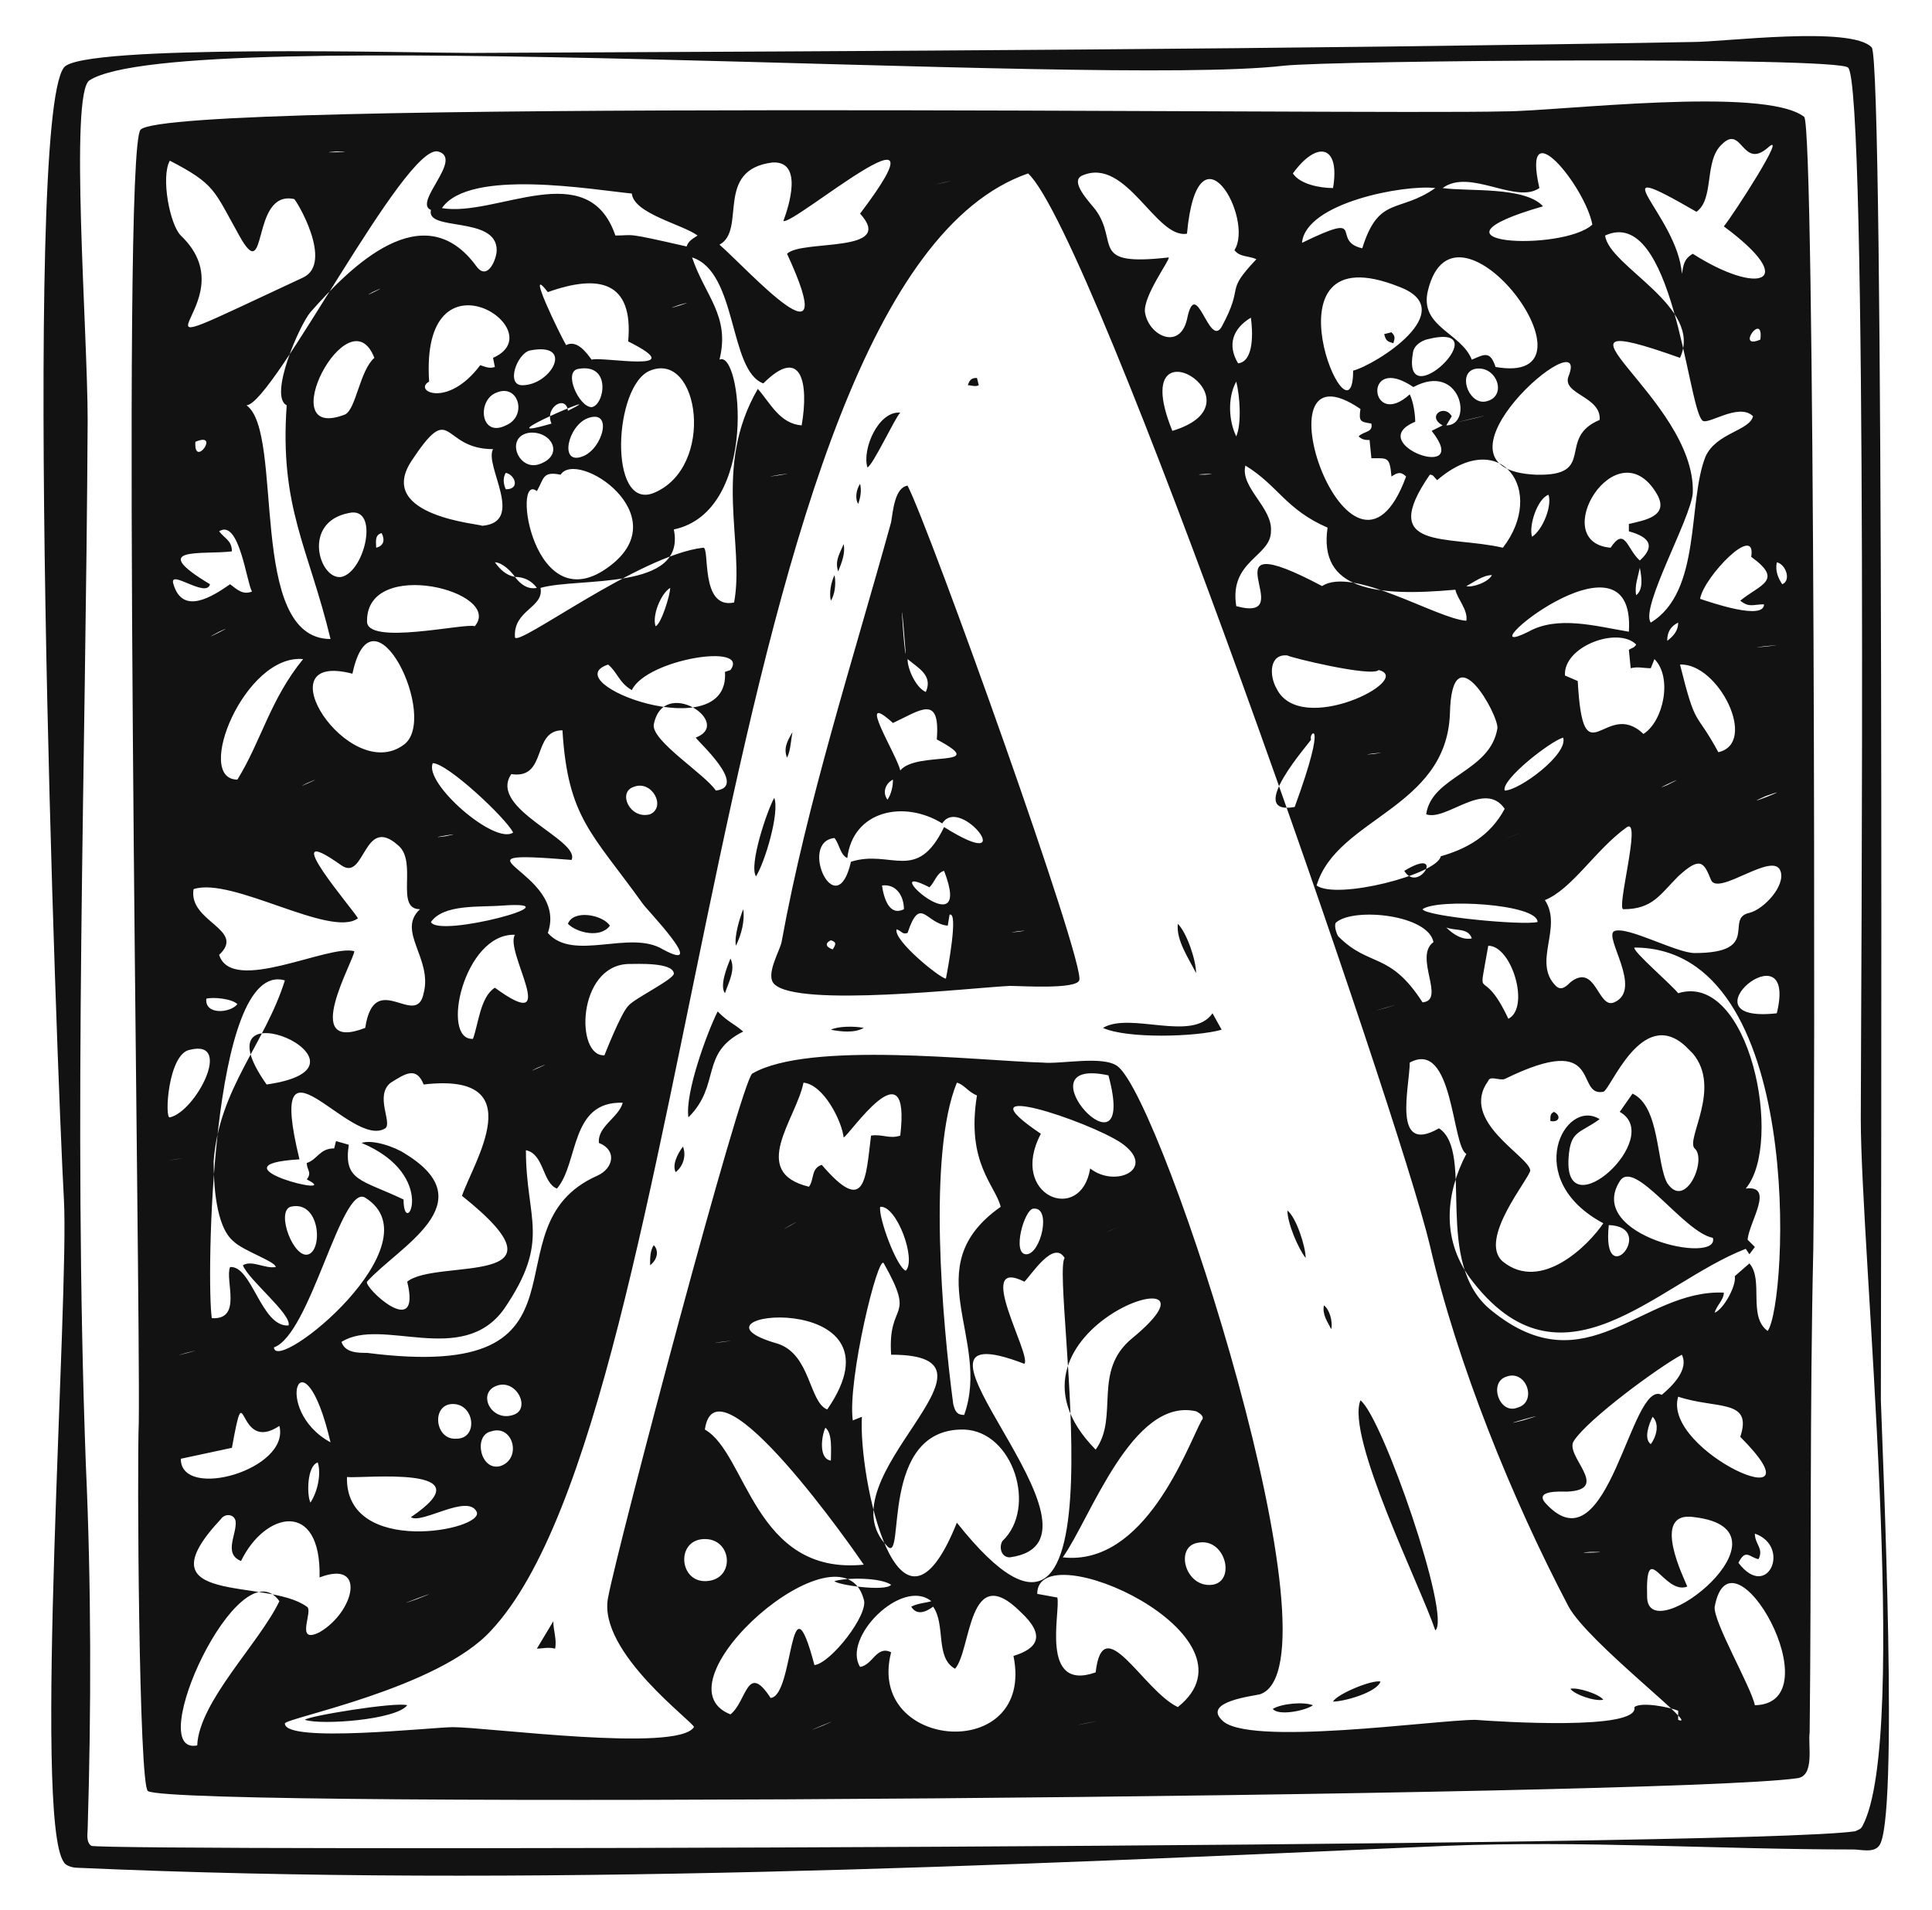
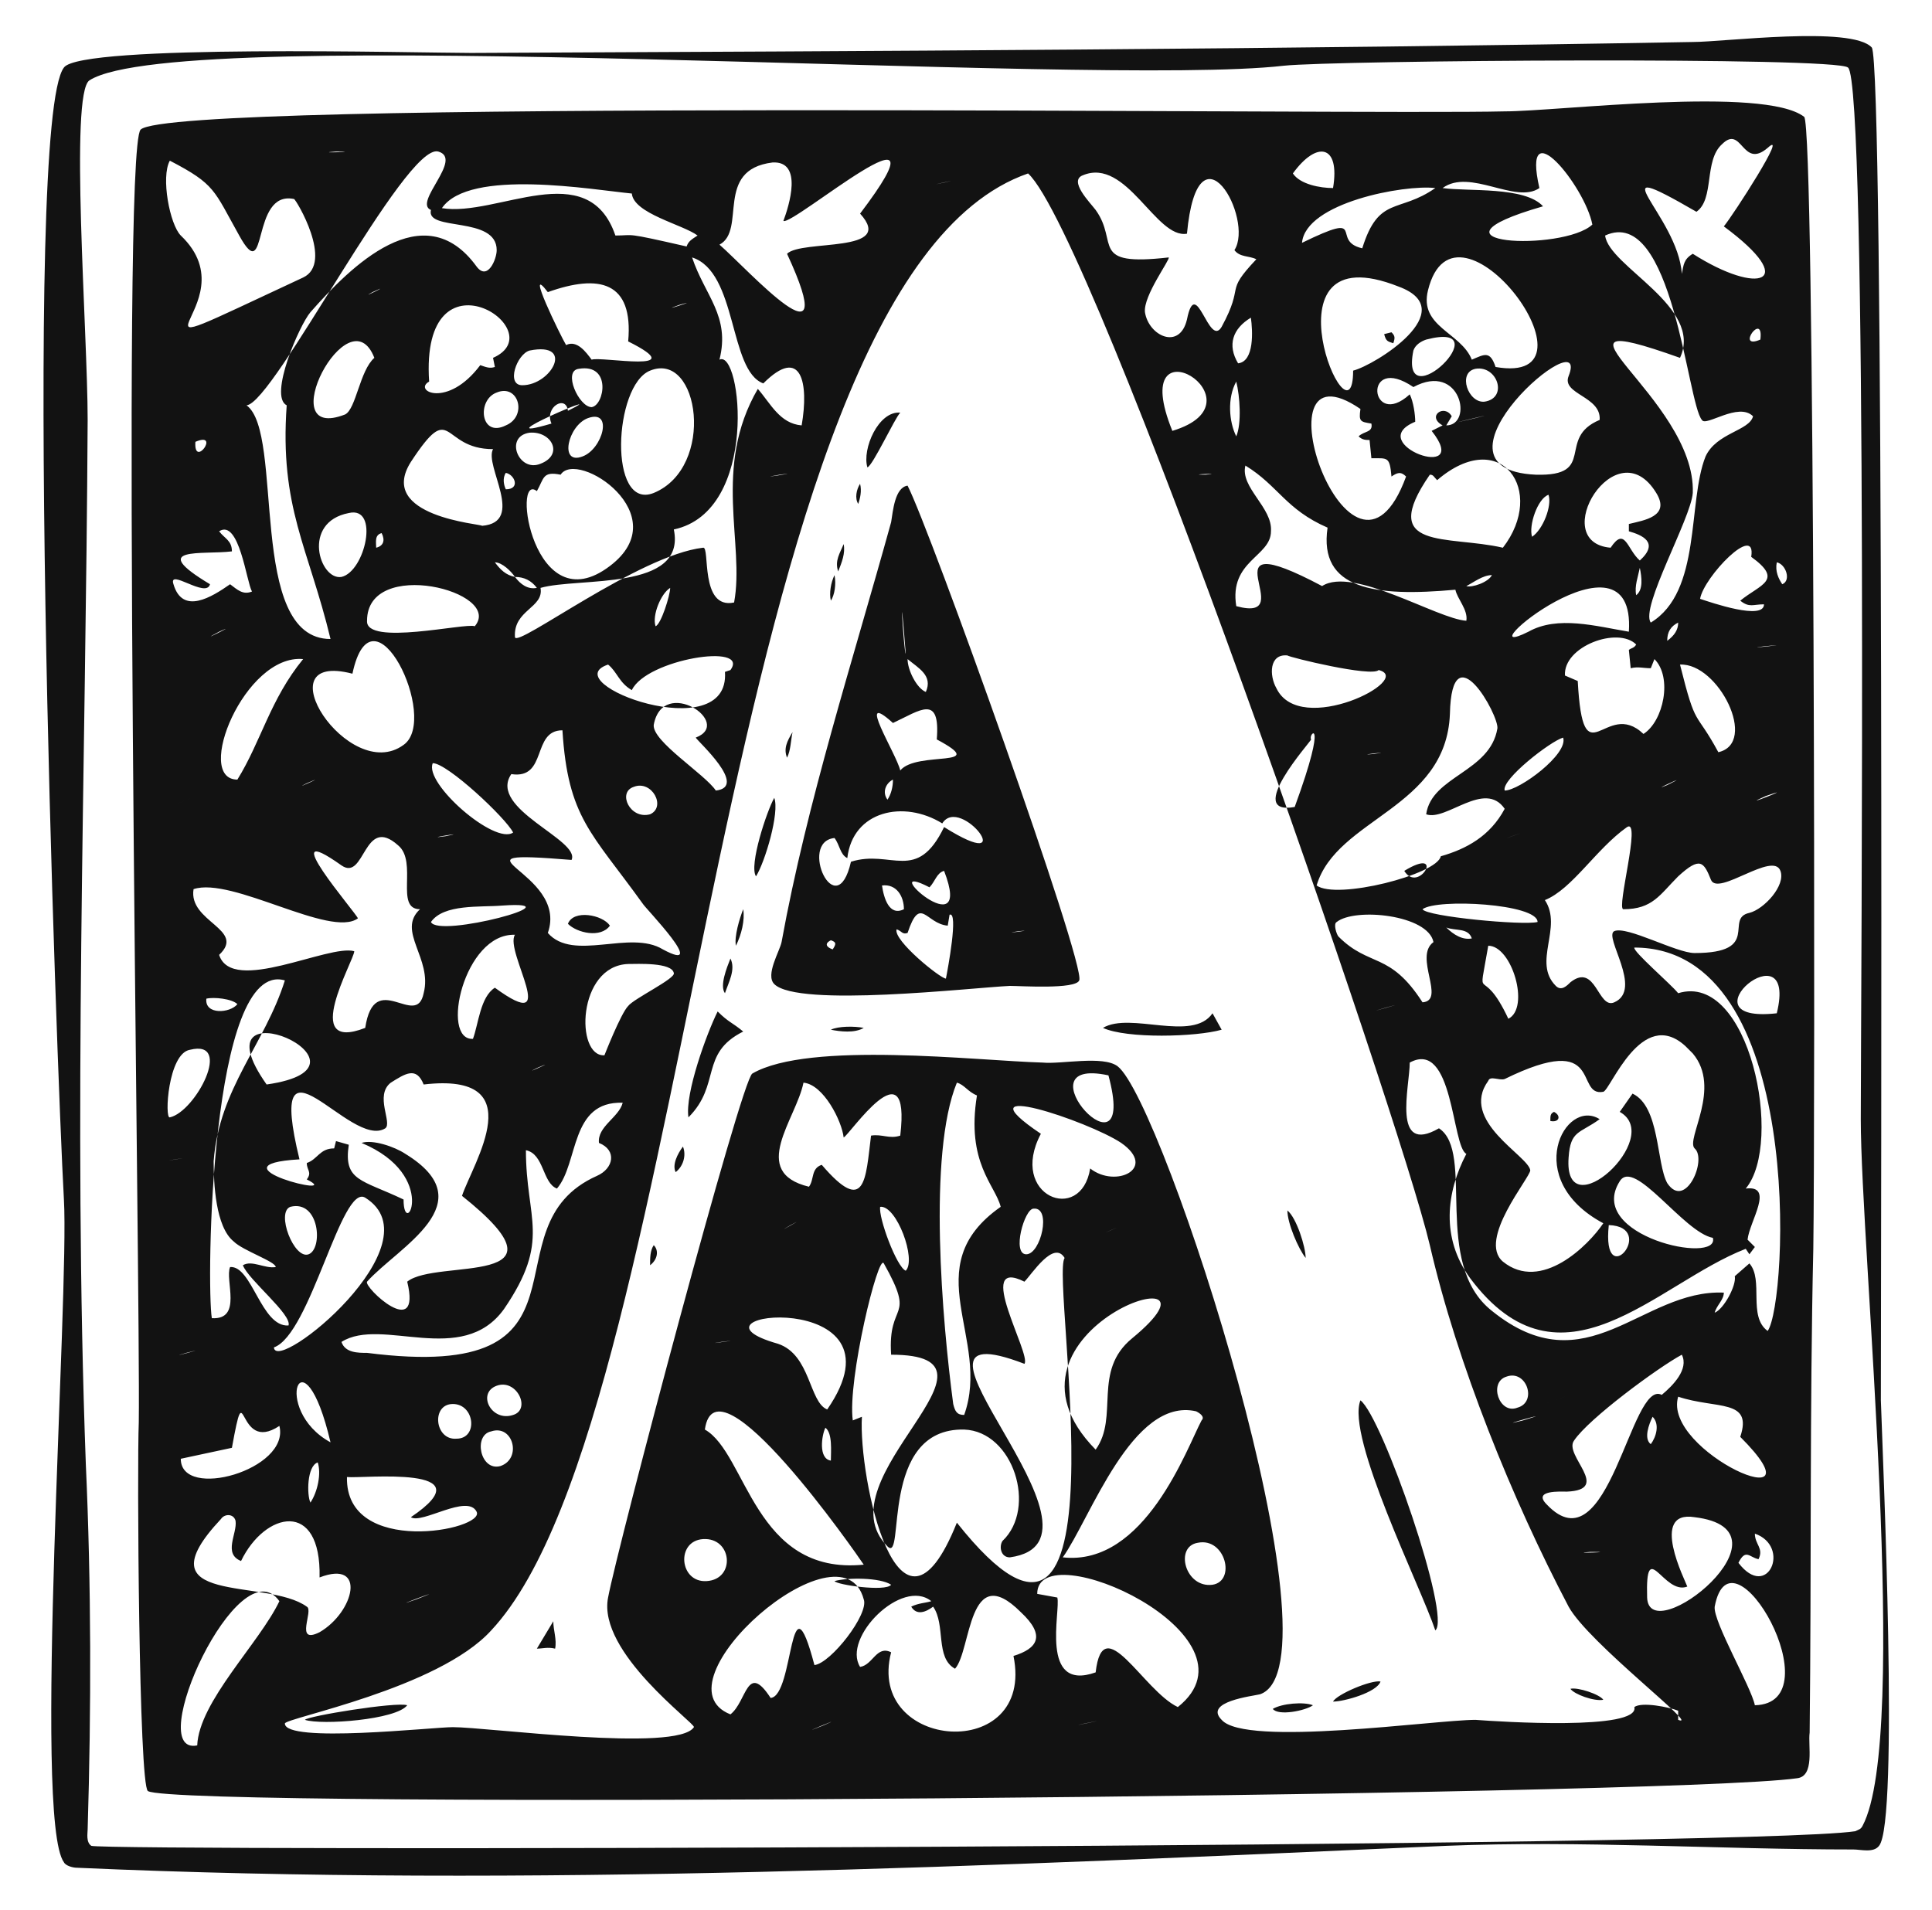
<svg xmlns="http://www.w3.org/2000/svg" viewBox="-32 -23 1058 1046" width="1058" height="1046" color="#121212" role="img">
-   <path fill="#121212" fill-rule="evenodd" d="M895 0c17 0 87-9 98 3 7 8 5 670 5 741 1 31 10 231-1 244-3 4-10 2-14 2-74 0-149-5-223-2-246 11-504 23-750 12-2 0-6-1-7-3-17-23 3-311 0-363-4-72-23-590 0-620 9-13 194-8 223-8 222-1 447-2 669-6zM671 13c-104 12-604-24-654 8-11 7-1 138-1 186-1 191-8 382-1 572 3 66 3 134 1 200 0 2-1 7 2 9 8 3 908 1 966-8 2-1 3-1 4-3 26-49-1-316-1-387 0-59 4-568-7-576-6-6-281-4-309-1zM792 38c29 0 142-14 164 3 6 5 6 556 5 620-2 88-1 176-2 265-1 7 3 24-7 25-70 10-888 17-903 7-5-3-6-179-5-202 1-71-10-697 1-708 17-17 668-8 747-10zM897 93c-57-33-10 2-8 34 1-5 1-8 6-11 36 23 59 16 17-15 5-6 36-54 24-43-14 12-14-13-25-2-10 9-4 30-14 37zM676 72c4 6 15 8 22 8 4-24-9-26-22-8zM811 80c-13 9-38-11-53 0 14 2 45-1 55 10-73 21 11 25 27 10-4-21-39-64-29-20zM152 60c-14 1 16 0 0 0zM103 199c21 15 0 128 46 128-12-50-28-72-24-128-10-5 7-44 13-51 22-25 62-65 91-25 6 8 11-4 11-9 0-19-39-10-36-22-10-4 18-28 4-32-18-5-90 138-105 139zM351 62c-15 0 18 0 0 0zM61 65c-5 9 0 35 6 41 41 39-51 78 67 23 17-8-4-43-5-43-24-5-14 49-30 20-14-25-13-28-38-41zM362 111c16 14 68 72 37 5 8-8 60 0 40-22 53-70-37 7-42 4 3-8 11-33-6-32-32 4-14 37-29 45zM618 105c-17 3-33-42-57-32-8 3 4 15 7 19 13 18-4 31 40 26 1 1-14 21-13 30 2 13 19 21 23 4 5-25 12 16 19 4 13-24 1-18 19-37-4-2-9-1-12-5 11-17-20-73-26-9zM863 912c4-3 19 0 24 2l0 5c13 5-49-42-60-62-31-59-61-133-76-198-17-72-184-554-220-587-173 60-180 676-294 798-29 32-113 48-113 51 0 11 81 2 92 2 19 0 123 14 132 0 1-2-53-41-47-71 5-27 73-284 79-287 31-18 123-7 159-6 10 1 33-4 41 2 25 19 125 328 78 344-4 1-31 4-21 14 13 15 117 0 139 0 13 1 90 6 87-7zM485 77c-14 3 13-3 0 0zM210 91c30 5 80-29 95 15 11 0 4-2 39 6 1-3 3-4 6-6-8-6-35-12-36-23-21-2-89-14-104 8zM681 110c37-18 15-1 33 3 9-29 20-19 40-33-17-2-71 8-73 30zM847 106c2 17 54 39 41 67-87-31 9 22 7 74-1 14-29 63-23 71 28-17 20-66 30-91 6-13 24-14 26-22-8-8-26 6-28 2-8-9-16-118-53-101zM347 118c7 21 21 32 15 56 12-6 22 83-25 93 7 34-52 26-73 32 2 11-15 12-14 27 1 6 68-45 103-49 4-1-2 34 17 30 6-32-12-74 13-117 7 8 12 19 24 20 4-23 0-44-21-23-19-7-14-61-39-69zM774 174c7-3 10-5 13 4 63 11-22-103-37-42-5 20 18 23 24 38zM268 137c-13-17 7 24 10 29 6-3 11 4 14 8 5-2 56 8 20-10 3-33-16-37-44-27zM831 128c-13 4 13-4 0 0zM709 180c12-3 60-33 25-46-78-31-25 93-25 46zM172 137c-9 5 13-6 0 0zM340 144c-14 5 14-4 0 0zM203 186c-9 5 10 15 28-9 3 1 5 2 8 1l-1-5c34-15-40-63-35 13zM646 176c9-1 8-18 7-25-10 6-13 15-7 25zM932 163c2-16-14 6 0 0zM730 159c2 2 2 3 1 6-3-1-4-1-5-5l4-1zM749 163c-3 1-6 3-7 6-8 39 49-17 7-6zM173 173c-14-36-57 47-16 31 6-3 8-24 16-31zM258 169c-7 2-13 19-4 19 16 0 29-24 4-19zM844 207c1-13-21-14-17-24 13-33-85 51-18 54 34 1 11-20 35-30zM610 213c53-16-26-64 0 0zM285 179c-9 1 0 21 7 21 7-1 11-24-7-21zM776 179c-10 2-4 19 5 18 13-2 7-20-5-18zM324 180c-20 8-23 77 2 67 34-14 25-78-2-67zM740 193c2 4 3 11 3 15-29 12 32 34 9 5l6-3c-9-5 1-12 5-5l-3 5c15 0 8-35-18-21-28-19-24 24-2 4zM503 184l1 4c-2 1-4 0-6 0 1-3 2-4 5-4zM645 186c-5 9-4 22 0 30 3-7 2-22 0-30zM270 209c-4-9 8-16 9-7 28-14-50 19-9 7zM240 192c-11 4-9 25 5 18 12-5 7-23-5-18zM738 238c-3-3-5-2-8 0-1-11-2-10-11-10l-1-10c-2 0-4 0-6-2 3-3 8-2 7-7-6-1-7-1-6-8-60-41-5 119 25 37zM461 203c-3 3-15 29-18 30-3-10 6-31 18-30zM776 206c-30 7 20-5 0 0zM290 206c-11 4-16 26-3 21 11-4 17-26 3-21zM232 265c24-2 1-33 6-42-29 0-22-28-45 7-19 30 39 34 39 35zM258 214c-14 2-6 22 6 17 13-5 6-18-6-17zM75 219c-1 15 14-6 0 0zM165 219c-12 6 12-6 0 0zM755 240c-2-2-2-3-4-3-29 42 10 33 40 40 24-31-1-67-36-37zM275 237c-10-2-9 2-13 9-14-11-2 73 40 41 37-28-18-64-27-50zM650 232c-3 12 15 23 14 36 0 14-23 16-19 41 37 10-21-47 47-11 17-11 63 18 79 19 1-6-5-12-6-17-44 4-75 0-70-34-23-10-27-23-45-34zM245 236c-2 3-1 7 0 9 8 0 5-8 0-9zM628 237c-12 0 12-1 0 0zM395 237c-17 3 15-2 0 0zM850 277c8-12 9 1 16 7 11-10 1-14-6-16l0-4c8-2 23-4 15-17-22-36-60 27-25 30zM439 242c1 4 0 8-1 11-2-3-1-8 1-11zM465 243c12 23 98 263 94 271-2 5-32 3-38 3-21 1-116 12-129-1-5-5 3-18 4-23 14-77 39-154 60-230 1-6 2-19 9-20zM807 271c6-4 11-17 9-23-6 2-11 17-9 23zM159 258c-26 5-16 37-4 35 13-3 21-39 4-35zM88 268c3 4 7 5 7 11-16 2-47-3-12 18-2 8-23-9-20 0 5 17 21 7 31 0 4 3 7 6 12 4-3-5-7-40-18-33zM174 277c4-1 5-4 3-8-4 1-3 5-3 8zM899 305c6 2 35 12 35 3-6 0-8 2-13-2 11-9 24-11 6-24 3-19-26 11-28 23zM430 275c1 5-1 10-3 15-2-6 1-10 3-15zM239 285c3 4 6 7 11 8-2-3-7-8-11-8zM941 285c-1 5 1 9 3 12 5-2 2-11-3-12zM866 288c-1 5-3 10-2 15 4-3 3-10 2-15zM771 298c3 1 12-2 14-6-5 0-10 4-14 6zM425 292c1 5 0 11-2 14-1-4 0-10 2-14zM250 293c3 4 7 7 12 6-3-4-7-6-12-6zM228 320c16-19-59-38-59-3-1 14 54 1 59 3zM327 320c3-1 8-17 8-21-5 3-10 15-8 21zM860 323c4-63-93 19-55 0 16-9 37-3 55 0zM464 335c-4-51-1 0 0 0zM881 328c4-3 6-6 6-10-4 2-6 5-6 10zM88 323c-15 8 13-6 0 0zM825 347l7 3c3 55 15 9 36 29 11-7 16-31 6-41l-2 5c-4 0-7-1-11 0l-1-10c1-1 3-1 4-3-10-10-40 1-39 17zM161 346c-50-13-2 61 28 39 20-14-17-91-28-39zM314 355c-7-4-8-10-13-14-30 10 67 46 64 4l3-1c11-15-46-6-54 11zM673 336c-10-1-10 11-6 18 13 27 76-5 56-10-4 4-49-7-50-8zM934 331c-15 2 21-2 0 0zM98 404c13-21 18-44 36-66-32-3-60 66-36 66zM465 338c0 6 5 16 10 18 4-9-4-13-10-18zM888 341c9 36 8 24 21 48 22-5 0-49-21-48zM689 462c11 8 66-6 68-16 14-4 27-11 35-26-11-16-32 7-43 3 3-21 35-23 39-47 1-7-25-54-26-8-2 52-62 57-73 94zM237 356c-23 0 19 0 0 0zM360 410c18-2-10-27-11-29 21-8-18-34-23-7-1 9 28 27 34 36zM461 399c9-11 50-1 20-17 2-25-9-16-24-9-21-19 2 17 4 26zM686 382c0 1-37 42-9 37 19-52 7-40 9-37zM248 401c-13 19 38 36 33 47-74-6-1 6-13 40 14 16 45-2 63 9 26 14-10-23-11-25-28-39-41-47-44-95-17 0-8 27-28 24zM402 378c-1 5-1 10-3 14-2-5 0-9 3-14zM792 410c8 0 35-20 32-29-7 2-34 23-32 29zM720 390c-12 1 14-2 0 0zM205 395c-5 11 34 45 44 38-4-8-36-38-44-38zM454 415c2-3 3-7 3-11-4 2-6 7-3 11zM136 406c-10 5 14-6 0 0zM881 407c-12 5 16-8 0 0zM315 408c-9 3-2 18 9 15 9-4 1-19-9-15zM935 413c-18 8 20-7 0 0zM392 414c3 8-5 35-10 43-4-6 6-36 10-43zM68 416c-14 6 14-6 0 0zM432 447c-4-2-4-7-7-11-20 2 1 48 9 13 22-7 36 12 51-19 43 27 9-18-1-2-21-13-49-7-52 19zM814 470c10 15-7 34 6 47 3 3 6 0 8-2 14-11 15 15 24 11 16-7-6-36 0-39 7-3 34 12 44 12 37 0 16-19 30-22 8-2 20-15 17-23-4-11-34 14-38 5-4-10-6-13-18-2-10 10-14 18-30 18-4 0 10-50 2-45-17 12-30 34-45 40zM212 435c-15 2 15-3 0 0zM796 435c-11 4 14-5 0 0zM164 480c-15 11-69-23-90-16-3 18 29 22 14 36 7 22 60-6 74-2 0 5-30 56 6 42 5-33 28 1 32-19 5-19-15-34-2-46-14 0-1-26-12-35-19-17-18 20-31 11-38-27 8 26 9 29zM737 454c23-14 8 13 0 0zM477 463c-31-16 25 35 8-9-4 1-5 6-8 9zM451 462c1 7 4 17 12 13 0-7-4-14-12-13zM204 482c4 9 82-12 39-9-12 1-32-1-39 9zM747 475c2 4 55 9 63 7 0-10-55-13-63-7zM375 475c1 6-1 14-4 20-1-5 2-15 4-20zM465 488c-3 1-3-1-6-2-2 6 24 27 27 27 1-5 7-37 2-35l-1 6c-12-1-15-17-22 4zM302 484c-5 7-18 4-23-1 3-8 19-5 23 1zM747 526c13-1-5-25 6-33-3-15-43-19-53-11-2 1 0 7 1 8 17 17 28 8 46 36zM613 483c5 5 10 20 10 27-4-8-11-18-10-27zM760 485c4 4 9 7 14 6-2-6-9-4-14-6zM526 487c-13 2 11-1 0 0zM227 546c3-8 4-23 12-28 37 27 5-20 11-29-28-1-41 58-23 57zM423 492c-4 2-2 4 1 5 2-3 2-4-1-5zM783 495c-6 35-4 8 11 40 12-6 2-40-11-40zM863 496c-1 2 20 20 24 25 39-12 58 82 37 107 16-2 2 18 1 28l4 4-3 4-2-3c-49 19-101 83-151 16-16-22-13-47-2-68-8-4-7-63-31-50 0 13-10 51 16 36 20 13-4 74 29 100 52 42 82-12 127-10 0 4-4 7-5 11 5-2 12-15 11-20l8-7c8 9-1 29 10 37 11-15 21-210-73-210zM368 502c3 6-1 13-3 19-3-4 1-14 3-19 0 1 0 0 0 0zM312 505c-28 1-29 51-13 50 0 0 9-23 13-27 3-4 26-15 25-18-1-6-20-5-25-5zM941 532c12-49-54 6 0 0zM84 699c17 1 7-21 10-28 12-1 17 33 32 32 2-6-22-25-25-33 5-3 12 2 18 1 0-3-18-9-23-14-10-8-11-32-11-44 3-40 28-64 39-99-41-12-43 167-40 185zM81 524c-1 9 13 8 17 3-3-3-13-4-17-3zM727 529c-18 5 17-5 0 0zM361 531c6 6 8 6 14 11-24 12-12 29-30 47-2-13 10-46 16-58zM632 532l5 9c-14 4-52 5-65-1 15-9 49 8 60-8zM114 571c70-10-41-58 0 0zM441 540c-5 3-13 2-18 1 4-2 13-2 18-1zM846 647c-45-24-21-69-2-57-11 8-16 6-17 21-3 40 53-11 28-25l7-10c15 7 13 38 19 49 10 15 22-13 15-19-5-5 15-33-1-52l-4-4c-24-22-41 24-45 25-16 3 1-34-54-7-3 1-8-2-9 1-16 22 22 41 23 49 0 4-29 38-15 50 21 17 47-9 55-21zM72 552c-12 2-14 38-11 37 14-3 35-43 11-37zM262 562c-10 5 14-6 0 0zM132 612c-51 3 26 22 4 11 3-4 0-5 0-9 6-2 7-8 15-8l1-4 7 2c-3 20 7 19 30 30 0 23 20-13-23-31 6-2 18 2 24 6 44 27-4 51-21 70-2 3 30 33 22 0 16-13 94 4 30-47 6-18 39-68-21-61-4-10-10-6-18-1-9 7 1 22-3 25-19 12-66-61-47 17zM575 566c-51-11 17 63 0 0zM408 570c-4 20-30 49 3 57 3-4 1-10 7-12 24 28 24 8 27-16 6-1 10 2 16 0 6-51-28 0-31 1-1-9-11-29-22-30zM492 570c-16 39-8 131-2 176 1 4 2 6 6 6 15-42-27-81 20-114-3-12-19-24-13-61-5-2-7-6-11-7zM538 598c-18 34 22 50 27 19 14 11 37 0 17-14-18-12-90-36-44-5zM273 628c-8-3-7-19-17-21 0 38 14 49-12 87-23 32-67 4-89 18 2 6 9 6 14 6 133 17 63-69 126-97 9-4 11-14 1-18-1-9 11-14 13-22-29-1-24 33-36 47zM819 586c4 2 3 6-2 5 0-3 0-4 2-5zM342 605c2 5 0 11-4 14-2-4 1-10 4-14zM64 612c-12 2 13-2 0 0zM906 655c-16-3-43-44-51-31-19 30 55 46 51 31zM118 715c1 15 90-57 50-82-13-8-30 75-50 82zM450 638c-1 6 9 33 14 35 6-6-5-36-14-35zM127 638c-8 3 2 29 10 26 8-3 6-30-10-26zM534 639c-5 0-12 25-4 25 8 0 14-26 4-25zM673 640c5 4 10 20 10 26-4-5-10-19-10-26zM401 648c-12 7 11-6 0 0zM849 648c-4 38 27 1 0 0zM576 651c-9 4 11-5 0 0zM326 659c3 3 2 8-2 11 0-4 0-8 2-11zM529 679c-28-14 4 40 0 45-86-33 58 97-8 106-5 0-6-6-4-9 19-18 6-60-21-61-47-1-32 74-42 64-37-37 75-105 2-105-2-30 14-18-4-50-3-6-20 64-17 86l5-2c-2 33 20 138 52 58 96 121 51-133 59-145-6-10-18 9-22 13zM568 771c13-18-2-43 20-61 62-51-85-5-20 61zM421 749c47-68-87-53-27-36 18 6 17 32 27 36zM693 692c3 2 5 9 4 13-2-4-5-8-4-13zM363 712c-13 2 16-2 0 0zM616 715c-14 0 14 0 0 0zM70 718c-14 4 16-4 0 0zM878 741c6-5 15-14 11-22-13 7-51 35-59 47-6 8 21 27-4 28-3 0-19-1-11 7 34 36 46-69 63-60zM149 767c-15-64-33-18 0 0zM793 731c-10 3-4 21 6 17 11-3 5-21-6-17zM240 736c-11 4-3 20 9 16 10-3 2-20-9-16zM887 742c-9 30 82 70 34 22 7-21-13-15-34-22zM822 743c-23 8 23-8 0 0zM713 744c12 9 50 119 41 126-8-24-49-106-41-126zM216 746c-12 0-10 20 2 19 12 0 10-19-2-19zM95 770l-28 6c0 23 60 6 54-18-24 16-18-32-26 12zM550 830c45 5 68-60 76-75 2-2-1-4-3-5-35-8-58 59-73 80zM873 753c-2 4-5 12-1 15 3-4 5-11 1-15zM802 755c-20 5 23-7 0 0zM354 760c23 13 27 80 87 74-4-6-81-117-87-74zM420 759c-2 4-4 17 3 18 0-5 1-15-3-18zM237 761c-10 2-6 22 5 19 12-4 7-23-5-19zM158 786c-1 44 76 29 71 19-5-10-30 7-36 3 43-29-27-21-35-22zM138 800c4-6 6-16 4-22-6 2-6 18-4 22zM143 841c1-43-30-36-43-9-10-4-2-15-3-22-1-4-6-4-8-1-45 48 25 32 47 48 4 2-7 21 7 14 19-11 26-40 0-30zM892 846c-13 5-23-28-22 6 1 29 84-37 26-44-25-4-5 35-4 38zM929 817c0 6 5 8 2 14-5-1-7-6-11 2 16 21 29-9 9-16zM353 820c-15 1-13 24 2 23 16-1 14-24-2-23zM624 822c-13 2-7 25 8 23 13-2 7-26-8-23zM839 827c-14 1 17 0 0 0zM425 843c1 2 28 6 31 2-6-4-24-4-31-2zM536 850l11 2c2 7-10 52 21 41 4-35 26 10 45 19 49-39-77-96-77-62zM368 916c9-7 9-29 22-9 13-1 10-71 24-18 9-1 30-28 27-36-12-45-116 46-73 63zM929 911c44-1-13-102-22-54-1 8 20 44 22 54zM76 933c1-24 34-56 45-79-22-31-75 85-45 79zM439 890c7-1 9-12 17-8-14 54 79 61 67 2 13-4 18-11 4-24-29-29-27 21-36 31-11-6-5-24-12-34-4 3-9 5-12 0 4-2 8-2 11-3-16-13-49 20-39 36zM196 853c-20 7 23-9 0 0zM271 865c0 5 2 10 1 15-4-1-7 0-10 0l9-15zM724 898c-2 6-20 11-26 11 2-4 21-12 26-11zM828 902c4-1 16 3 18 6-5 1-16-3-18-6zM191 911c-6 8-47 11-56 8 1-2 50-10 56-8zM687 911c-4 3-19 6-22 2 5-3 17-4 22-2zM562 921c-14 3 20-4 0 0zM419 922c-20 8 16-7 0 0z" />
+   <path fill="#121212" fill-rule="evenodd" d="M895 0c17 0 87-9 98 3 7 8 5 670 5 741 1 31 10 231-1 244-3 4-10 2-14 2-74 0-149-5-223-2-246 11-504 23-750 12-2 0-6-1-7-3-17-23 3-311 0-363-4-72-23-590 0-620 9-13 194-8 223-8 222-1 447-2 669-6zM671 13c-104 12-604-24-654 8-11 7-1 138-1 186-1 191-8 382-1 572 3 66 3 134 1 200 0 2-1 7 2 9 8 3 908 1 966-8 2-1 3-1 4-3 26-49-1-316-1-387 0-59 4-568-7-576-6-6-281-4-309-1zM792 38c29 0 142-14 164 3 6 5 6 556 5 620-2 88-1 176-2 265-1 7 3 24-7 25-70 10-888 17-903 7-5-3-6-179-5-202 1-71-10-697 1-708 17-17 668-8 747-10zM897 93c-57-33-10 2-8 34 1-5 1-8 6-11 36 23 59 16 17-15 5-6 36-54 24-43-14 12-14-13-25-2-10 9-4 30-14 37zM676 72c4 6 15 8 22 8 4-24-9-26-22-8zM811 80c-13 9-38-11-53 0 14 2 45-1 55 10-73 21 11 25 27 10-4-21-39-64-29-20zM152 60c-14 1 16 0 0 0zM103 199c21 15 0 128 46 128-12-50-28-72-24-128-10-5 7-44 13-51 22-25 62-65 91-25 6 8 11-4 11-9 0-19-39-10-36-22-10-4 18-28 4-32-18-5-90 138-105 139zM351 62c-15 0 18 0 0 0zM61 65c-5 9 0 35 6 41 41 39-51 78 67 23 17-8-4-43-5-43-24-5-14 49-30 20-14-25-13-28-38-41zM362 111c16 14 68 72 37 5 8-8 60 0 40-22 53-70-37 7-42 4 3-8 11-33-6-32-32 4-14 37-29 45zM618 105c-17 3-33-42-57-32-8 3 4 15 7 19 13 18-4 31 40 26 1 1-14 21-13 30 2 13 19 21 23 4 5-25 12 16 19 4 13-24 1-18 19-37-4-2-9-1-12-5 11-17-20-73-26-9zM863 912c4-3 19 0 24 2l0 5c13 5-49-42-60-62-31-59-61-133-76-198-17-72-184-554-220-587-173 60-180 676-294 798-29 32-113 48-113 51 0 11 81 2 92 2 19 0 123 14 132 0 1-2-53-41-47-71 5-27 73-284 79-287 31-18 123-7 159-6 10 1 33-4 41 2 25 19 125 328 78 344-4 1-31 4-21 14 13 15 117 0 139 0 13 1 90 6 87-7zM485 77c-14 3 13-3 0 0zM210 91c30 5 80-29 95 15 11 0 4-2 39 6 1-3 3-4 6-6-8-6-35-12-36-23-21-2-89-14-104 8zM681 110c37-18 15-1 33 3 9-29 20-19 40-33-17-2-71 8-73 30zM847 106c2 17 54 39 41 67-87-31 9 22 7 74-1 14-29 63-23 71 28-17 20-66 30-91 6-13 24-14 26-22-8-8-26 6-28 2-8-9-16-118-53-101zM347 118c7 21 21 32 15 56 12-6 22 83-25 93 7 34-52 26-73 32 2 11-15 12-14 27 1 6 68-45 103-49 4-1-2 34 17 30 6-32-12-74 13-117 7 8 12 19 24 20 4-23 0-44-21-23-19-7-14-61-39-69zM774 174c7-3 10-5 13 4 63 11-22-103-37-42-5 20 18 23 24 38zM268 137c-13-17 7 24 10 29 6-3 11 4 14 8 5-2 56 8 20-10 3-33-16-37-44-27zM831 128c-13 4 13-4 0 0zM709 180c12-3 60-33 25-46-78-31-25 93-25 46zM172 137c-9 5 13-6 0 0zM340 144c-14 5 14-4 0 0zM203 186c-9 5 10 15 28-9 3 1 5 2 8 1l-1-5c34-15-40-63-35 13zM646 176c9-1 8-18 7-25-10 6-13 15-7 25zM932 163c2-16-14 6 0 0zM730 159c2 2 2 3 1 6-3-1-4-1-5-5l4-1zM749 163c-3 1-6 3-7 6-8 39 49-17 7-6zM173 173c-14-36-57 47-16 31 6-3 8-24 16-31zM258 169c-7 2-13 19-4 19 16 0 29-24 4-19zM844 207c1-13-21-14-17-24 13-33-85 51-18 54 34 1 11-20 35-30zM610 213c53-16-26-64 0 0zM285 179c-9 1 0 21 7 21 7-1 11-24-7-21zM776 179c-10 2-4 19 5 18 13-2 7-20-5-18zM324 180c-20 8-23 77 2 67 34-14 25-78-2-67zM740 193c2 4 3 11 3 15-29 12 32 34 9 5l6-3c-9-5 1-12 5-5l-3 5c15 0 8-35-18-21-28-19-24 24-2 4zM645 186c-5 9-4 22 0 30 3-7 2-22 0-30zM270 209c-4-9 8-16 9-7 28-14-50 19-9 7zM240 192c-11 4-9 25 5 18 12-5 7-23-5-18zM738 238c-3-3-5-2-8 0-1-11-2-10-11-10l-1-10c-2 0-4 0-6-2 3-3 8-2 7-7-6-1-7-1-6-8-60-41-5 119 25 37zM461 203c-3 3-15 29-18 30-3-10 6-31 18-30zM776 206c-30 7 20-5 0 0zM290 206c-11 4-16 26-3 21 11-4 17-26 3-21zM232 265c24-2 1-33 6-42-29 0-22-28-45 7-19 30 39 34 39 35zM258 214c-14 2-6 22 6 17 13-5 6-18-6-17zM75 219c-1 15 14-6 0 0zM165 219c-12 6 12-6 0 0zM755 240c-2-2-2-3-4-3-29 42 10 33 40 40 24-31-1-67-36-37zM275 237c-10-2-9 2-13 9-14-11-2 73 40 41 37-28-18-64-27-50zM650 232c-3 12 15 23 14 36 0 14-23 16-19 41 37 10-21-47 47-11 17-11 63 18 79 19 1-6-5-12-6-17-44 4-75 0-70-34-23-10-27-23-45-34zM245 236c-2 3-1 7 0 9 8 0 5-8 0-9zM628 237c-12 0 12-1 0 0zM395 237c-17 3 15-2 0 0zM850 277c8-12 9 1 16 7 11-10 1-14-6-16l0-4c8-2 23-4 15-17-22-36-60 27-25 30zM439 242c1 4 0 8-1 11-2-3-1-8 1-11zM465 243c12 23 98 263 94 271-2 5-32 3-38 3-21 1-116 12-129-1-5-5 3-18 4-23 14-77 39-154 60-230 1-6 2-19 9-20zM807 271c6-4 11-17 9-23-6 2-11 17-9 23zM159 258c-26 5-16 37-4 35 13-3 21-39 4-35zM88 268c3 4 7 5 7 11-16 2-47-3-12 18-2 8-23-9-20 0 5 17 21 7 31 0 4 3 7 6 12 4-3-5-7-40-18-33zM174 277c4-1 5-4 3-8-4 1-3 5-3 8zM899 305c6 2 35 12 35 3-6 0-8 2-13-2 11-9 24-11 6-24 3-19-26 11-28 23zM430 275c1 5-1 10-3 15-2-6 1-10 3-15zM239 285c3 4 6 7 11 8-2-3-7-8-11-8zM941 285c-1 5 1 9 3 12 5-2 2-11-3-12zM866 288c-1 5-3 10-2 15 4-3 3-10 2-15zM771 298c3 1 12-2 14-6-5 0-10 4-14 6zM425 292c1 5 0 11-2 14-1-4 0-10 2-14zM250 293c3 4 7 7 12 6-3-4-7-6-12-6zM228 320c16-19-59-38-59-3-1 14 54 1 59 3zM327 320c3-1 8-17 8-21-5 3-10 15-8 21zM860 323c4-63-93 19-55 0 16-9 37-3 55 0zM464 335c-4-51-1 0 0 0zM881 328c4-3 6-6 6-10-4 2-6 5-6 10zM88 323c-15 8 13-6 0 0zM825 347l7 3c3 55 15 9 36 29 11-7 16-31 6-41l-2 5c-4 0-7-1-11 0l-1-10c1-1 3-1 4-3-10-10-40 1-39 17zM161 346c-50-13-2 61 28 39 20-14-17-91-28-39zM314 355c-7-4-8-10-13-14-30 10 67 46 64 4l3-1c11-15-46-6-54 11zM673 336c-10-1-10 11-6 18 13 27 76-5 56-10-4 4-49-7-50-8zM934 331c-15 2 21-2 0 0zM98 404c13-21 18-44 36-66-32-3-60 66-36 66zM465 338c0 6 5 16 10 18 4-9-4-13-10-18zM888 341c9 36 8 24 21 48 22-5 0-49-21-48zM689 462c11 8 66-6 68-16 14-4 27-11 35-26-11-16-32 7-43 3 3-21 35-23 39-47 1-7-25-54-26-8-2 52-62 57-73 94zM237 356c-23 0 19 0 0 0zM360 410c18-2-10-27-11-29 21-8-18-34-23-7-1 9 28 27 34 36zM461 399c9-11 50-1 20-17 2-25-9-16-24-9-21-19 2 17 4 26zM686 382c0 1-37 42-9 37 19-52 7-40 9-37zM248 401c-13 19 38 36 33 47-74-6-1 6-13 40 14 16 45-2 63 9 26 14-10-23-11-25-28-39-41-47-44-95-17 0-8 27-28 24zM402 378c-1 5-1 10-3 14-2-5 0-9 3-14zM792 410c8 0 35-20 32-29-7 2-34 23-32 29zM720 390c-12 1 14-2 0 0zM205 395c-5 11 34 45 44 38-4-8-36-38-44-38zM454 415c2-3 3-7 3-11-4 2-6 7-3 11zM136 406c-10 5 14-6 0 0zM881 407c-12 5 16-8 0 0zM315 408c-9 3-2 18 9 15 9-4 1-19-9-15zM935 413c-18 8 20-7 0 0zM392 414c3 8-5 35-10 43-4-6 6-36 10-43zM68 416c-14 6 14-6 0 0zM432 447c-4-2-4-7-7-11-20 2 1 48 9 13 22-7 36 12 51-19 43 27 9-18-1-2-21-13-49-7-52 19zM814 470c10 15-7 34 6 47 3 3 6 0 8-2 14-11 15 15 24 11 16-7-6-36 0-39 7-3 34 12 44 12 37 0 16-19 30-22 8-2 20-15 17-23-4-11-34 14-38 5-4-10-6-13-18-2-10 10-14 18-30 18-4 0 10-50 2-45-17 12-30 34-45 40zM212 435c-15 2 15-3 0 0zM796 435c-11 4 14-5 0 0zM164 480c-15 11-69-23-90-16-3 18 29 22 14 36 7 22 60-6 74-2 0 5-30 56 6 42 5-33 28 1 32-19 5-19-15-34-2-46-14 0-1-26-12-35-19-17-18 20-31 11-38-27 8 26 9 29zM737 454c23-14 8 13 0 0zM477 463c-31-16 25 35 8-9-4 1-5 6-8 9zM451 462c1 7 4 17 12 13 0-7-4-14-12-13zM204 482c4 9 82-12 39-9-12 1-32-1-39 9zM747 475c2 4 55 9 63 7 0-10-55-13-63-7zM375 475c1 6-1 14-4 20-1-5 2-15 4-20zM465 488c-3 1-3-1-6-2-2 6 24 27 27 27 1-5 7-37 2-35l-1 6c-12-1-15-17-22 4zM302 484c-5 7-18 4-23-1 3-8 19-5 23 1zM747 526c13-1-5-25 6-33-3-15-43-19-53-11-2 1 0 7 1 8 17 17 28 8 46 36zM760 485c4 4 9 7 14 6-2-6-9-4-14-6zM526 487c-13 2 11-1 0 0zM227 546c3-8 4-23 12-28 37 27 5-20 11-29-28-1-41 58-23 57zM423 492c-4 2-2 4 1 5 2-3 2-4-1-5zM783 495c-6 35-4 8 11 40 12-6 2-40-11-40zM863 496c-1 2 20 20 24 25 39-12 58 82 37 107 16-2 2 18 1 28l4 4-3 4-2-3c-49 19-101 83-151 16-16-22-13-47-2-68-8-4-7-63-31-50 0 13-10 51 16 36 20 13-4 74 29 100 52 42 82-12 127-10 0 4-4 7-5 11 5-2 12-15 11-20l8-7c8 9-1 29 10 37 11-15 21-210-73-210zM368 502c3 6-1 13-3 19-3-4 1-14 3-19 0 1 0 0 0 0zM312 505c-28 1-29 51-13 50 0 0 9-23 13-27 3-4 26-15 25-18-1-6-20-5-25-5zM941 532c12-49-54 6 0 0zM84 699c17 1 7-21 10-28 12-1 17 33 32 32 2-6-22-25-25-33 5-3 12 2 18 1 0-3-18-9-23-14-10-8-11-32-11-44 3-40 28-64 39-99-41-12-43 167-40 185zM81 524c-1 9 13 8 17 3-3-3-13-4-17-3zM727 529c-18 5 17-5 0 0zM361 531c6 6 8 6 14 11-24 12-12 29-30 47-2-13 10-46 16-58zM632 532l5 9c-14 4-52 5-65-1 15-9 49 8 60-8zM114 571c70-10-41-58 0 0zM441 540c-5 3-13 2-18 1 4-2 13-2 18-1zM846 647c-45-24-21-69-2-57-11 8-16 6-17 21-3 40 53-11 28-25l7-10c15 7 13 38 19 49 10 15 22-13 15-19-5-5 15-33-1-52l-4-4c-24-22-41 24-45 25-16 3 1-34-54-7-3 1-8-2-9 1-16 22 22 41 23 49 0 4-29 38-15 50 21 17 47-9 55-21zM72 552c-12 2-14 38-11 37 14-3 35-43 11-37zM262 562c-10 5 14-6 0 0zM132 612c-51 3 26 22 4 11 3-4 0-5 0-9 6-2 7-8 15-8l1-4 7 2c-3 20 7 19 30 30 0 23 20-13-23-31 6-2 18 2 24 6 44 27-4 51-21 70-2 3 30 33 22 0 16-13 94 4 30-47 6-18 39-68-21-61-4-10-10-6-18-1-9 7 1 22-3 25-19 12-66-61-47 17zM575 566c-51-11 17 63 0 0zM408 570c-4 20-30 49 3 57 3-4 1-10 7-12 24 28 24 8 27-16 6-1 10 2 16 0 6-51-28 0-31 1-1-9-11-29-22-30zM492 570c-16 39-8 131-2 176 1 4 2 6 6 6 15-42-27-81 20-114-3-12-19-24-13-61-5-2-7-6-11-7zM538 598c-18 34 22 50 27 19 14 11 37 0 17-14-18-12-90-36-44-5zM273 628c-8-3-7-19-17-21 0 38 14 49-12 87-23 32-67 4-89 18 2 6 9 6 14 6 133 17 63-69 126-97 9-4 11-14 1-18-1-9 11-14 13-22-29-1-24 33-36 47zM819 586c4 2 3 6-2 5 0-3 0-4 2-5zM342 605c2 5 0 11-4 14-2-4 1-10 4-14zM64 612c-12 2 13-2 0 0zM906 655c-16-3-43-44-51-31-19 30 55 46 51 31zM118 715c1 15 90-57 50-82-13-8-30 75-50 82zM450 638c-1 6 9 33 14 35 6-6-5-36-14-35zM127 638c-8 3 2 29 10 26 8-3 6-30-10-26zM534 639c-5 0-12 25-4 25 8 0 14-26 4-25zM673 640c5 4 10 20 10 26-4-5-10-19-10-26zM401 648c-12 7 11-6 0 0zM849 648c-4 38 27 1 0 0zM576 651c-9 4 11-5 0 0zM326 659c3 3 2 8-2 11 0-4 0-8 2-11zM529 679c-28-14 4 40 0 45-86-33 58 97-8 106-5 0-6-6-4-9 19-18 6-60-21-61-47-1-32 74-42 64-37-37 75-105 2-105-2-30 14-18-4-50-3-6-20 64-17 86l5-2c-2 33 20 138 52 58 96 121 51-133 59-145-6-10-18 9-22 13zM568 771c13-18-2-43 20-61 62-51-85-5-20 61zM421 749c47-68-87-53-27-36 18 6 17 32 27 36zM363 712c-13 2 16-2 0 0zM616 715c-14 0 14 0 0 0zM70 718c-14 4 16-4 0 0zM878 741c6-5 15-14 11-22-13 7-51 35-59 47-6 8 21 27-4 28-3 0-19-1-11 7 34 36 46-69 63-60zM149 767c-15-64-33-18 0 0zM793 731c-10 3-4 21 6 17 11-3 5-21-6-17zM240 736c-11 4-3 20 9 16 10-3 2-20-9-16zM887 742c-9 30 82 70 34 22 7-21-13-15-34-22zM822 743c-23 8 23-8 0 0zM713 744c12 9 50 119 41 126-8-24-49-106-41-126zM216 746c-12 0-10 20 2 19 12 0 10-19-2-19zM95 770l-28 6c0 23 60 6 54-18-24 16-18-32-26 12zM550 830c45 5 68-60 76-75 2-2-1-4-3-5-35-8-58 59-73 80zM873 753c-2 4-5 12-1 15 3-4 5-11 1-15zM802 755c-20 5 23-7 0 0zM354 760c23 13 27 80 87 74-4-6-81-117-87-74zM420 759c-2 4-4 17 3 18 0-5 1-15-3-18zM237 761c-10 2-6 22 5 19 12-4 7-23-5-19zM158 786c-1 44 76 29 71 19-5-10-30 7-36 3 43-29-27-21-35-22zM138 800c4-6 6-16 4-22-6 2-6 18-4 22zM143 841c1-43-30-36-43-9-10-4-2-15-3-22-1-4-6-4-8-1-45 48 25 32 47 48 4 2-7 21 7 14 19-11 26-40 0-30zM892 846c-13 5-23-28-22 6 1 29 84-37 26-44-25-4-5 35-4 38zM929 817c0 6 5 8 2 14-5-1-7-6-11 2 16 21 29-9 9-16zM353 820c-15 1-13 24 2 23 16-1 14-24-2-23zM624 822c-13 2-7 25 8 23 13-2 7-26-8-23zM839 827c-14 1 17 0 0 0zM425 843c1 2 28 6 31 2-6-4-24-4-31-2zM536 850l11 2c2 7-10 52 21 41 4-35 26 10 45 19 49-39-77-96-77-62zM368 916c9-7 9-29 22-9 13-1 10-71 24-18 9-1 30-28 27-36-12-45-116 46-73 63zM929 911c44-1-13-102-22-54-1 8 20 44 22 54zM76 933c1-24 34-56 45-79-22-31-75 85-45 79zM439 890c7-1 9-12 17-8-14 54 79 61 67 2 13-4 18-11 4-24-29-29-27 21-36 31-11-6-5-24-12-34-4 3-9 5-12 0 4-2 8-2 11-3-16-13-49 20-39 36zM196 853c-20 7 23-9 0 0zM271 865c0 5 2 10 1 15-4-1-7 0-10 0l9-15zM724 898c-2 6-20 11-26 11 2-4 21-12 26-11zM828 902c4-1 16 3 18 6-5 1-16-3-18-6zM191 911c-6 8-47 11-56 8 1-2 50-10 56-8zM687 911c-4 3-19 6-22 2 5-3 17-4 22-2zM562 921c-14 3 20-4 0 0zM419 922c-20 8 16-7 0 0z" />
</svg>
